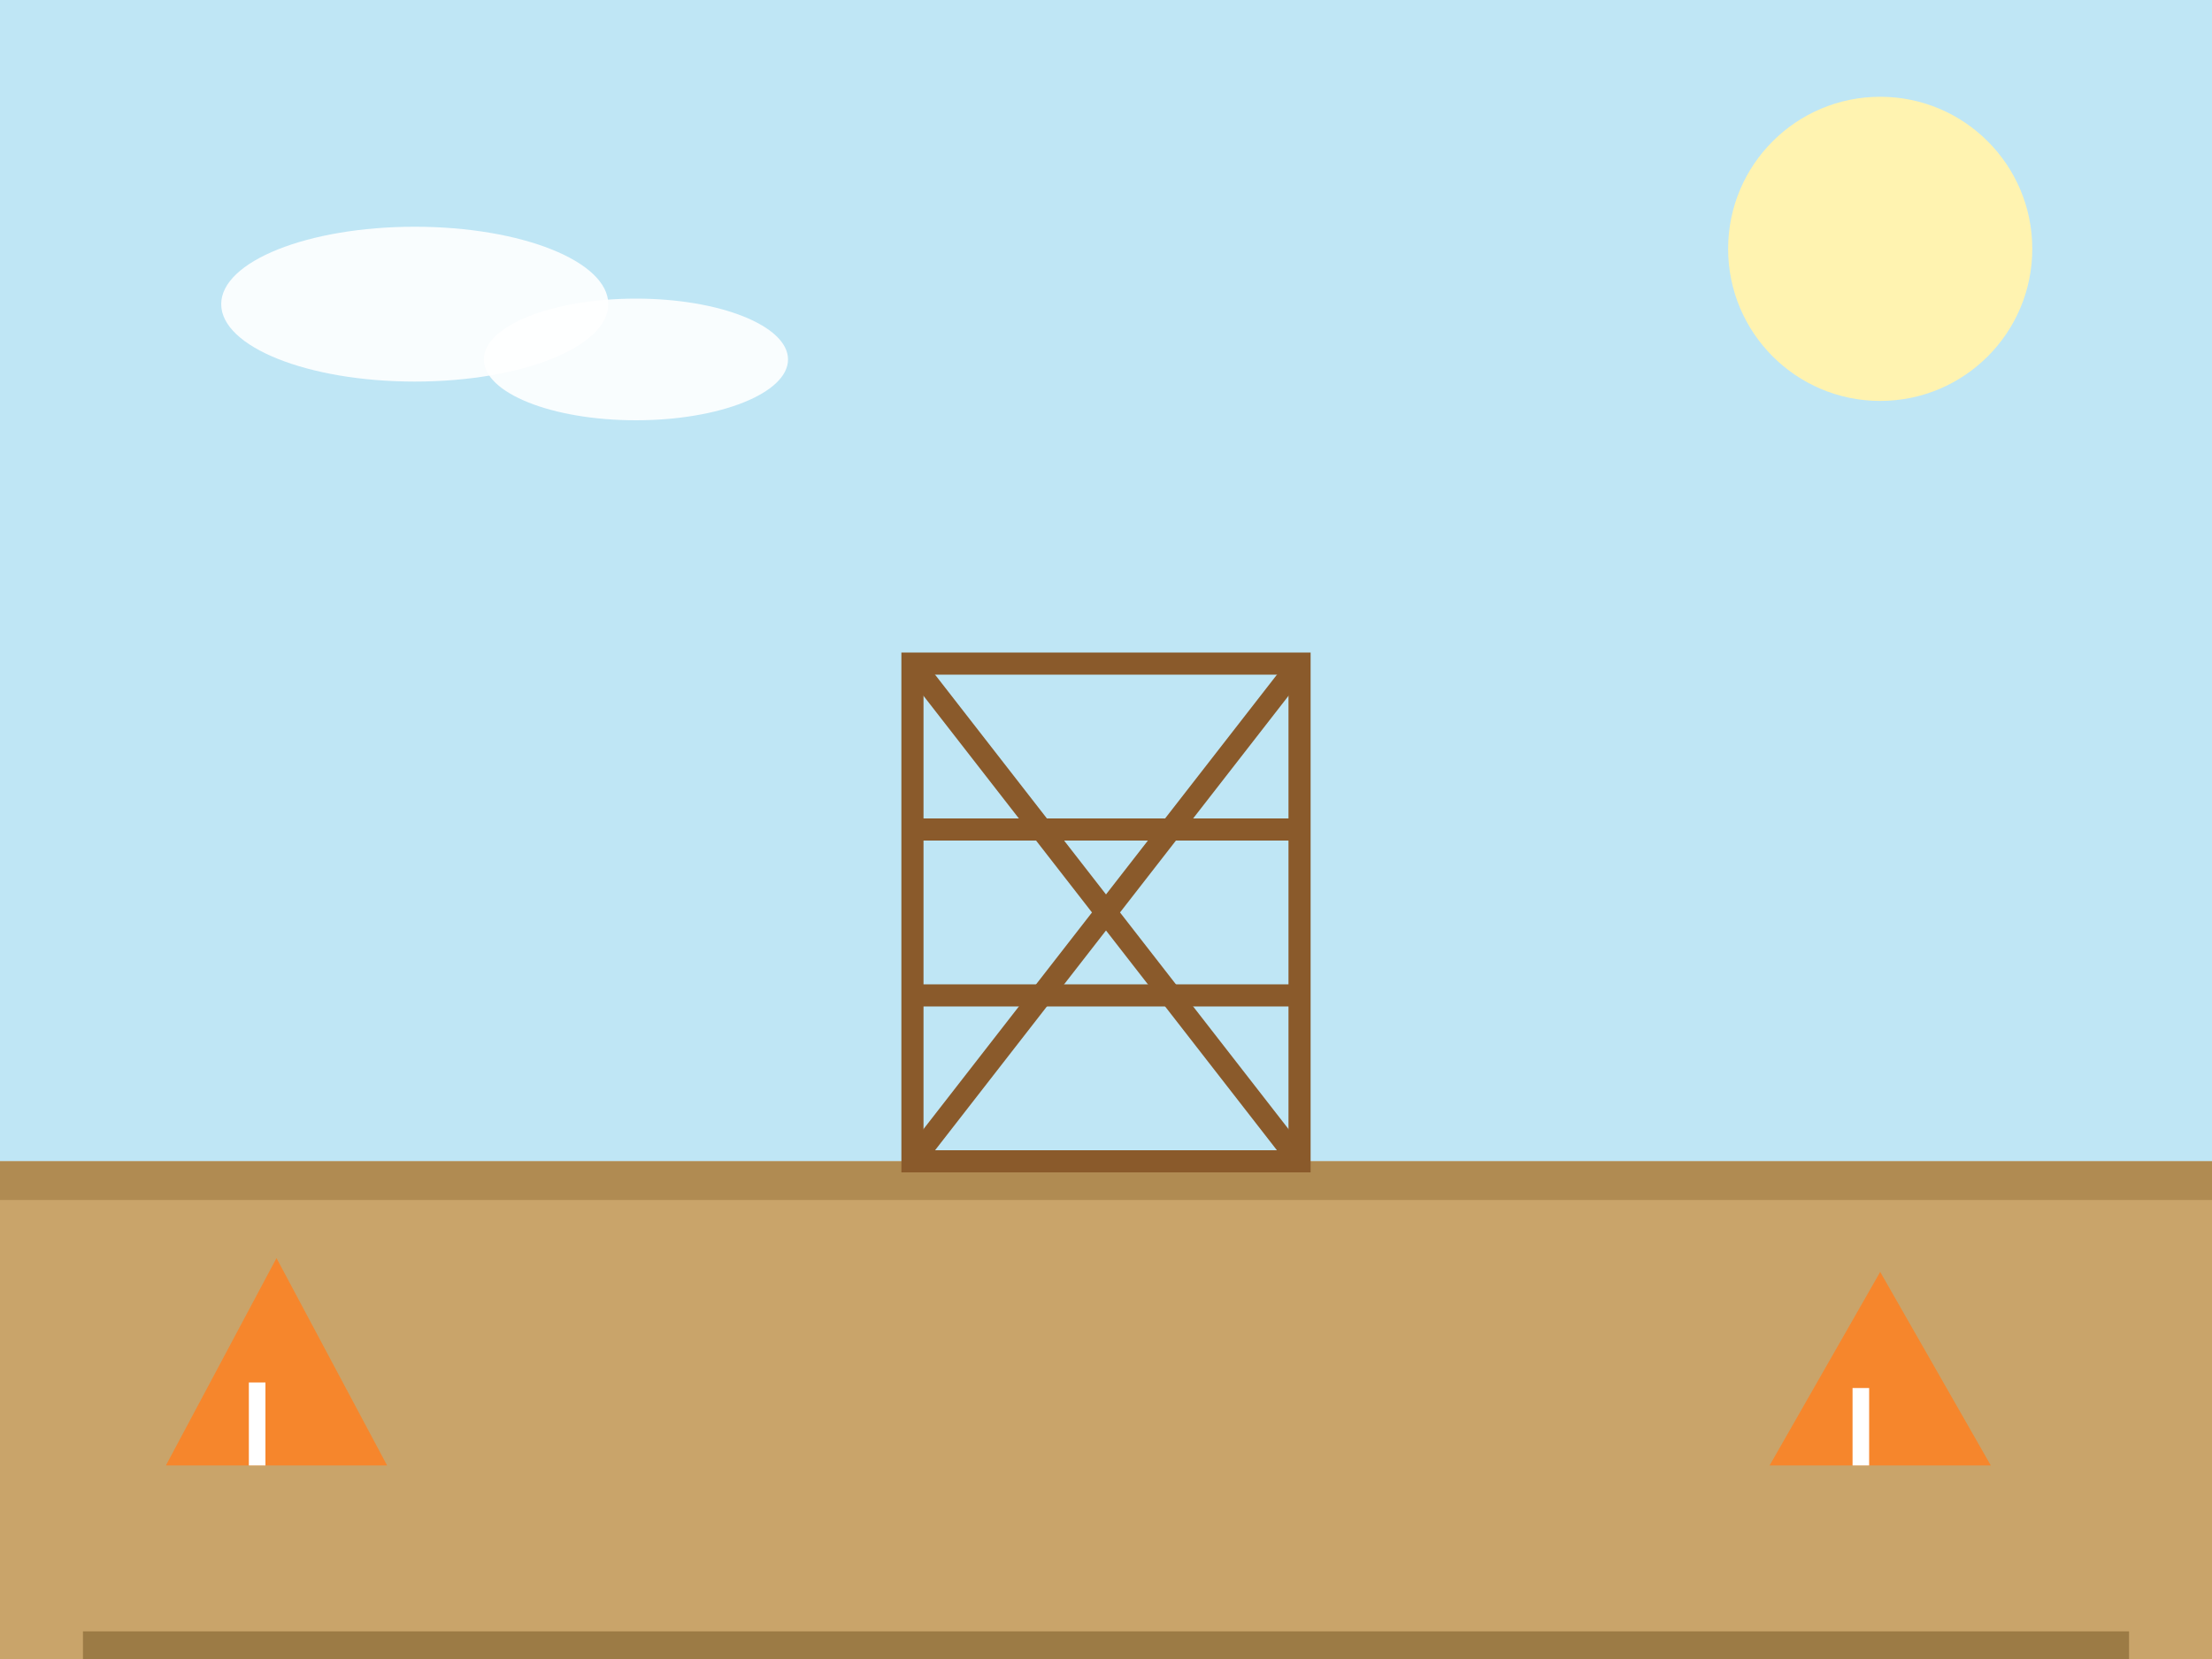
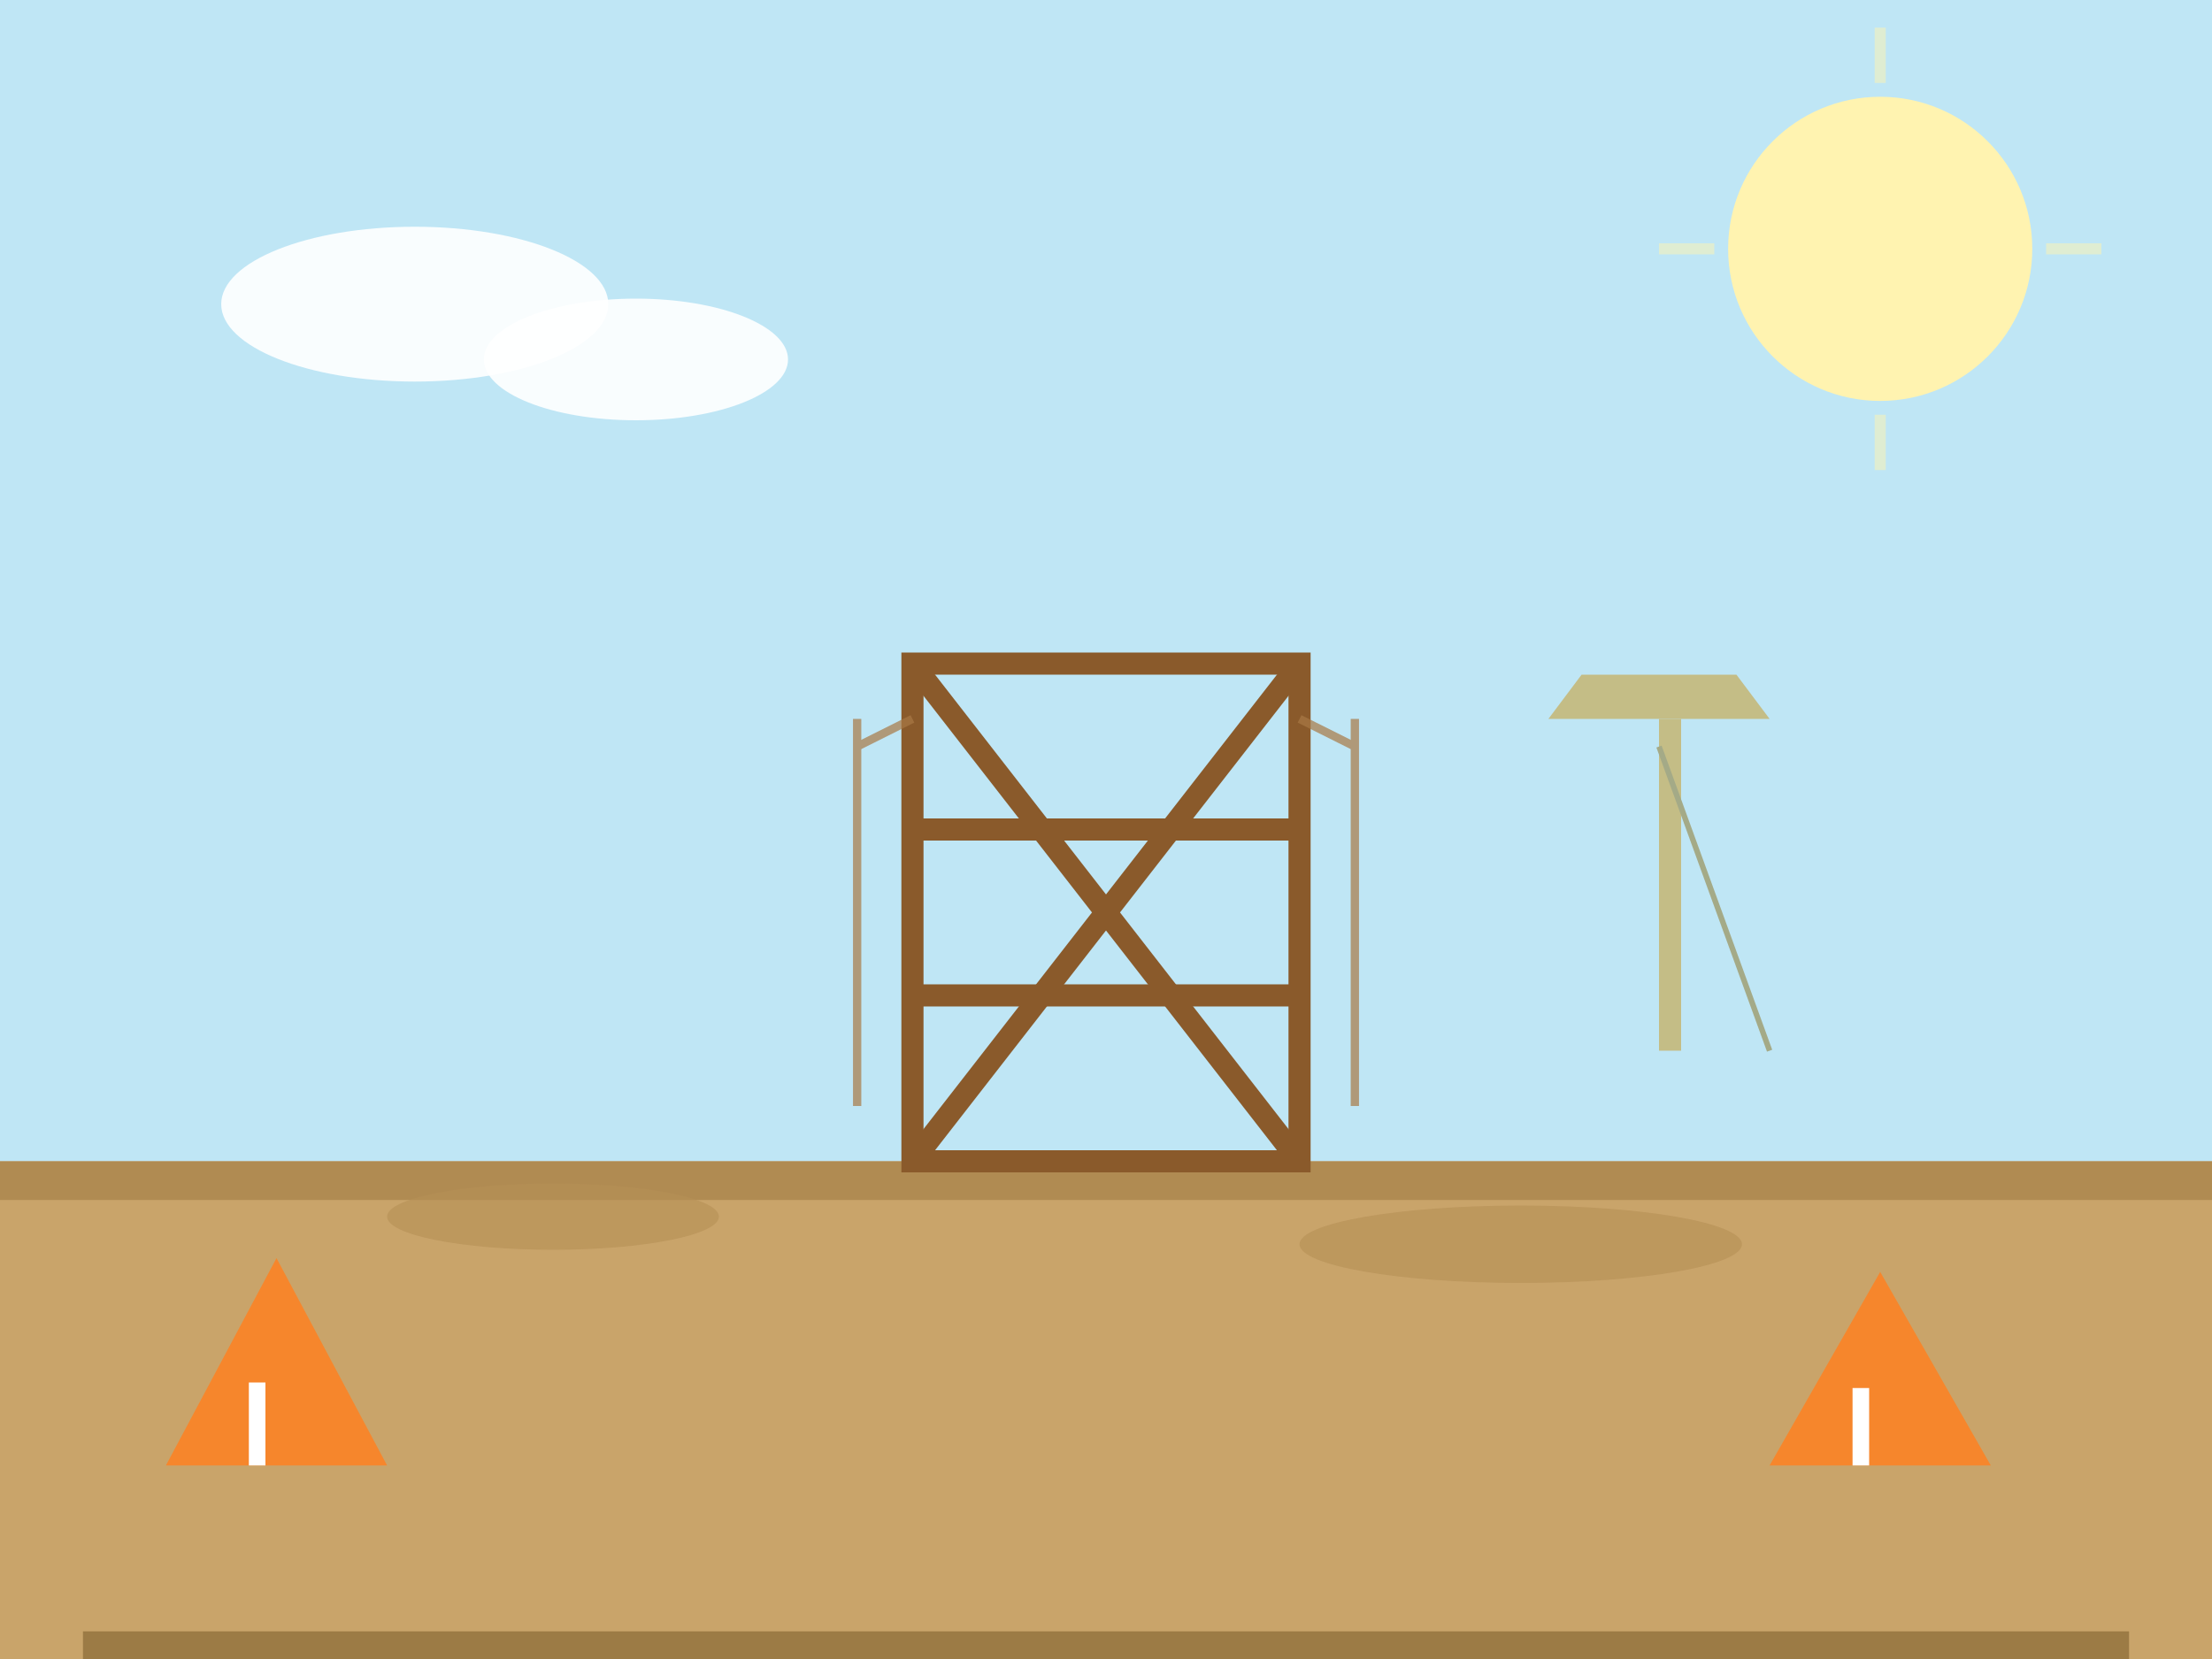
<svg xmlns="http://www.w3.org/2000/svg" viewBox="0 0 800 600">
  <rect width="800" height="600" fill="#BFE6F5" />
  <circle cx="680" cy="90" r="55" fill="#FFF3B0" />
+   <g stroke="#FFF3B0" stroke-width="4" opacity="0.5">
+     <line x1="680" y1="10" x2="680" y2="30" />
+     <line x1="680" y1="150" x2="680" y2="170" />
+     <line x1="600" y1="90" x2="620" y2="90" />
+     <line x1="740" y1="90" x2="760" y2="90" />
+   </g>
  <ellipse cx="150" cy="110" rx="70" ry="28" fill="#FFFFFF" opacity="0.9" />
  <ellipse cx="230" cy="130" rx="55" ry="22" fill="#FFFFFF" opacity="0.9" />
+   <g opacity="0.5">
+     <rect x="600" y="260" width="8" height="120" fill="#C99418" />
+     <polygon points="560,260 640,260 628,244 572,244" fill="#C99418" />
+     <line x1="600" y1="270" x2="640" y2="380" stroke="#8A6D1A" stroke-width="2" />
+   </g>
  <rect y="420" width="800" height="180" fill="#C9A46A" />
  <rect y="420" width="800" height="14" fill="#B08B52" />
+   <ellipse cx="200" cy="440" rx="60" ry="12" fill="#B58F55" opacity="0.6" />
+   <ellipse cx="550" cy="450" rx="80" ry="14" fill="#B58F55" opacity="0.6" />
  <polygon points="330,420 330,240 470,240 470,420" fill="none" stroke="#8A5A2B" stroke-width="8" />
  <line x1="330" y1="240" x2="470" y2="420" stroke="#8A5A2B" stroke-width="8" />
  <line x1="470" y1="240" x2="330" y2="420" stroke="#8A5A2B" stroke-width="8" />
  <line x1="330" y1="300" x2="470" y2="300" stroke="#8A5A2B" stroke-width="8" />
  <line x1="330" y1="360" x2="470" y2="360" stroke="#8A5A2B" stroke-width="8" />
+   <g stroke="#A87844" stroke-width="3" opacity="0.7">
+     <line x1="310" y1="260" x2="310" y2="400" />
+     <line x1="490" y1="260" x2="490" y2="400" />
+     <line x1="310" y1="270" x2="330" y2="260" />
+     <line x1="490" y1="270" x2="470" y2="260" />
+   </g>
  <polygon points="60,530 100,455 140,530" fill="#F6862C" />
  <rect x="90" y="500" width="6" height="30" fill="#FFFFFF" />
  <polygon points="640,530 680,460 720,530" fill="#F6862C" />
  <rect x="670" y="502" width="6" height="28" fill="#FFFFFF" />
  <rect x="30" y="590" width="740" height="10" fill="#9C7B45" />
</svg>
